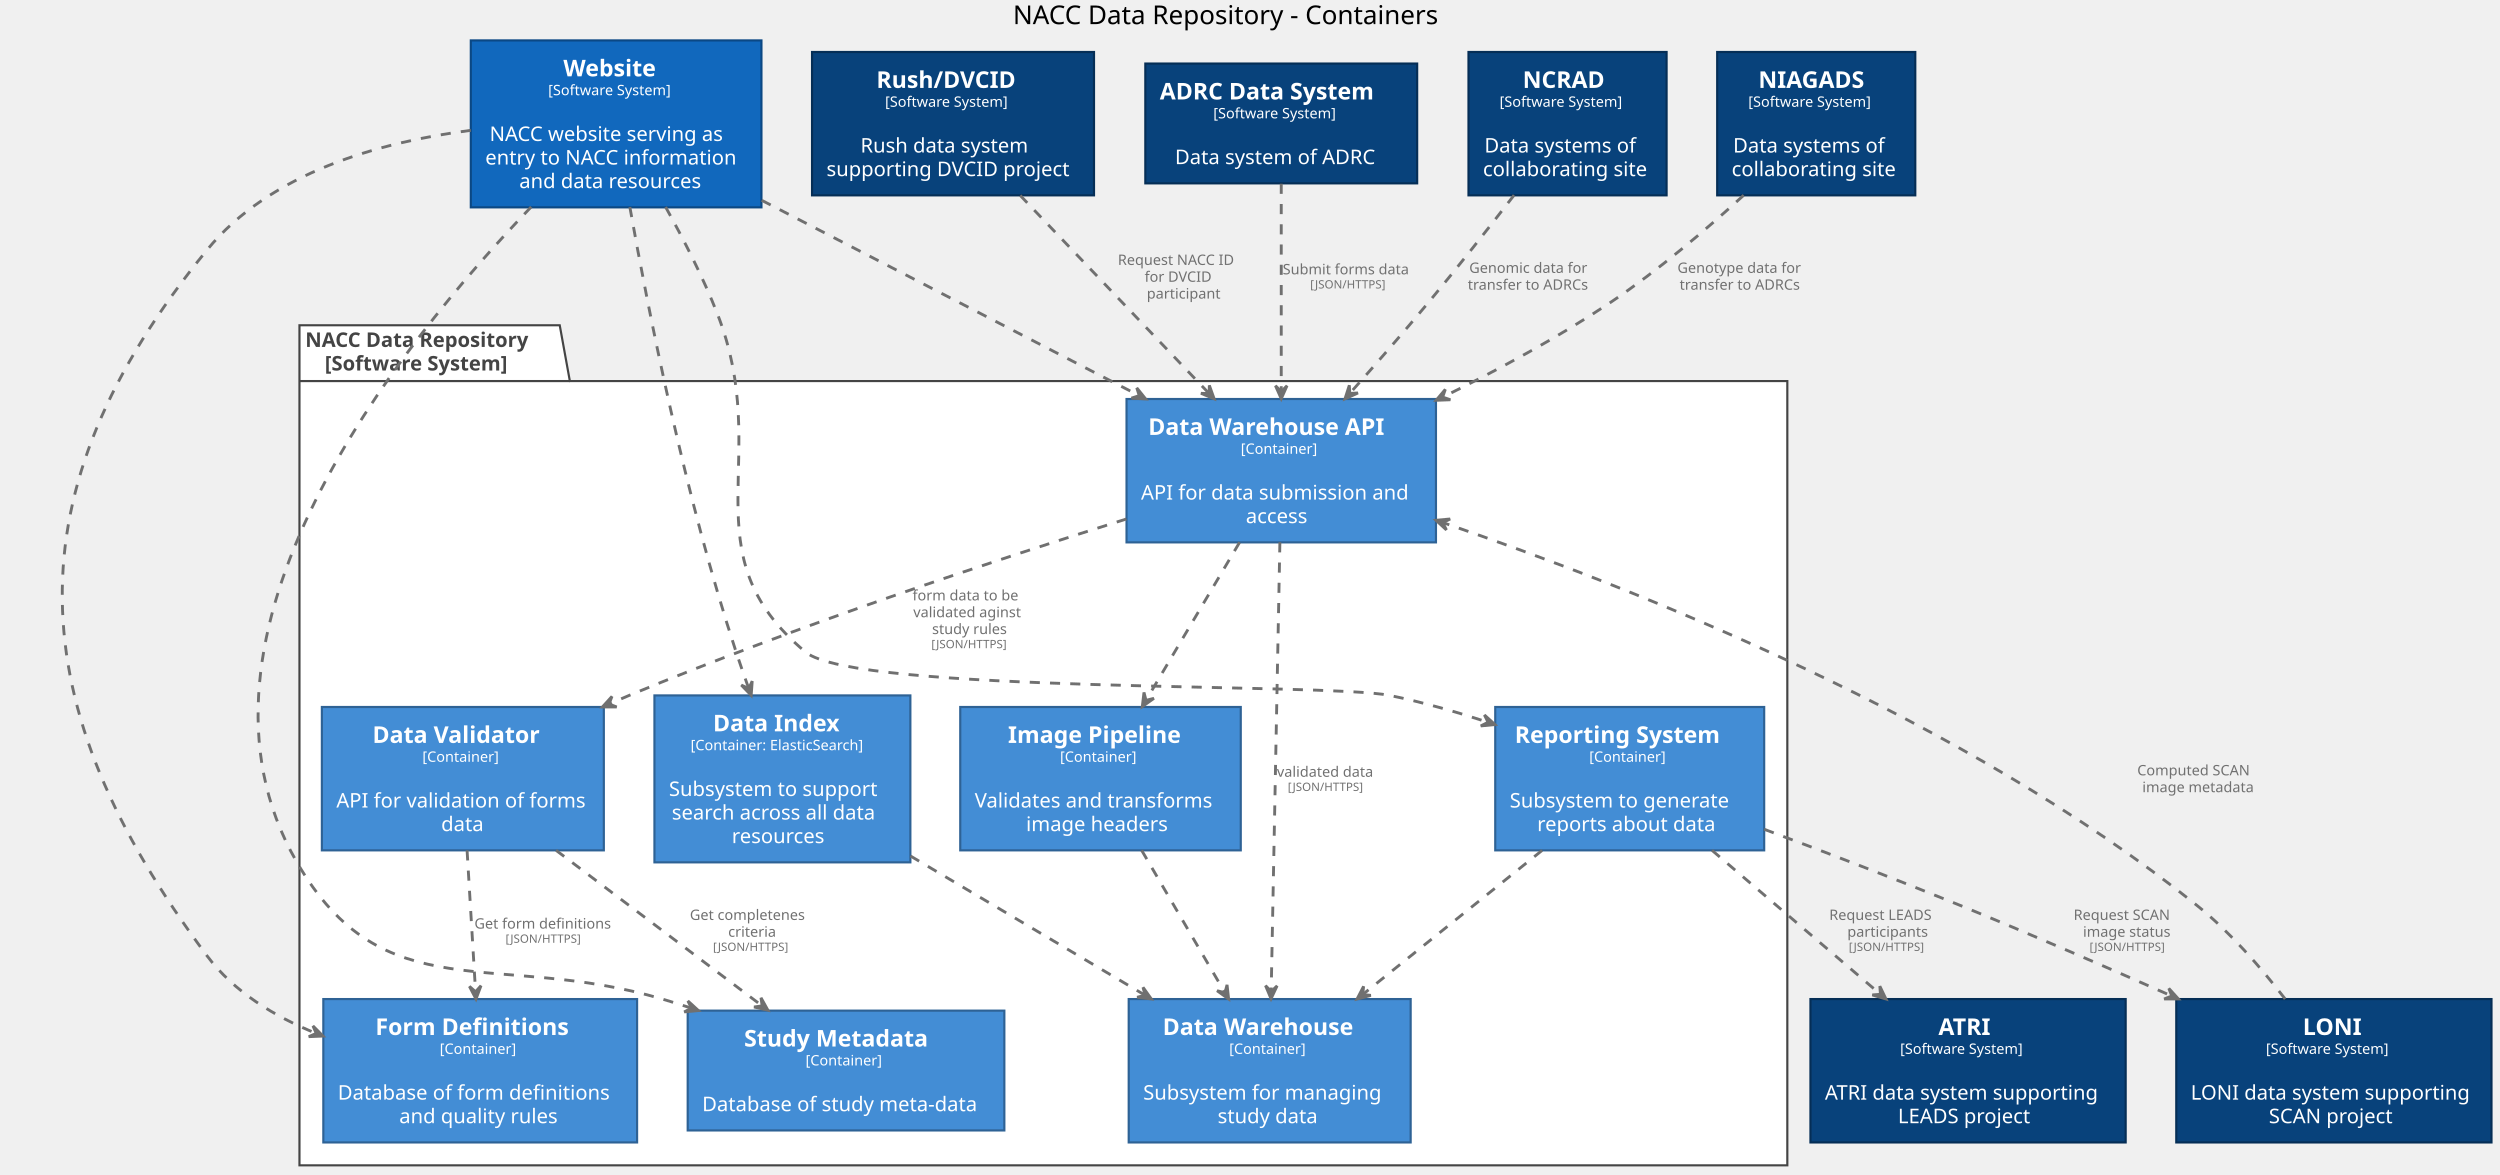
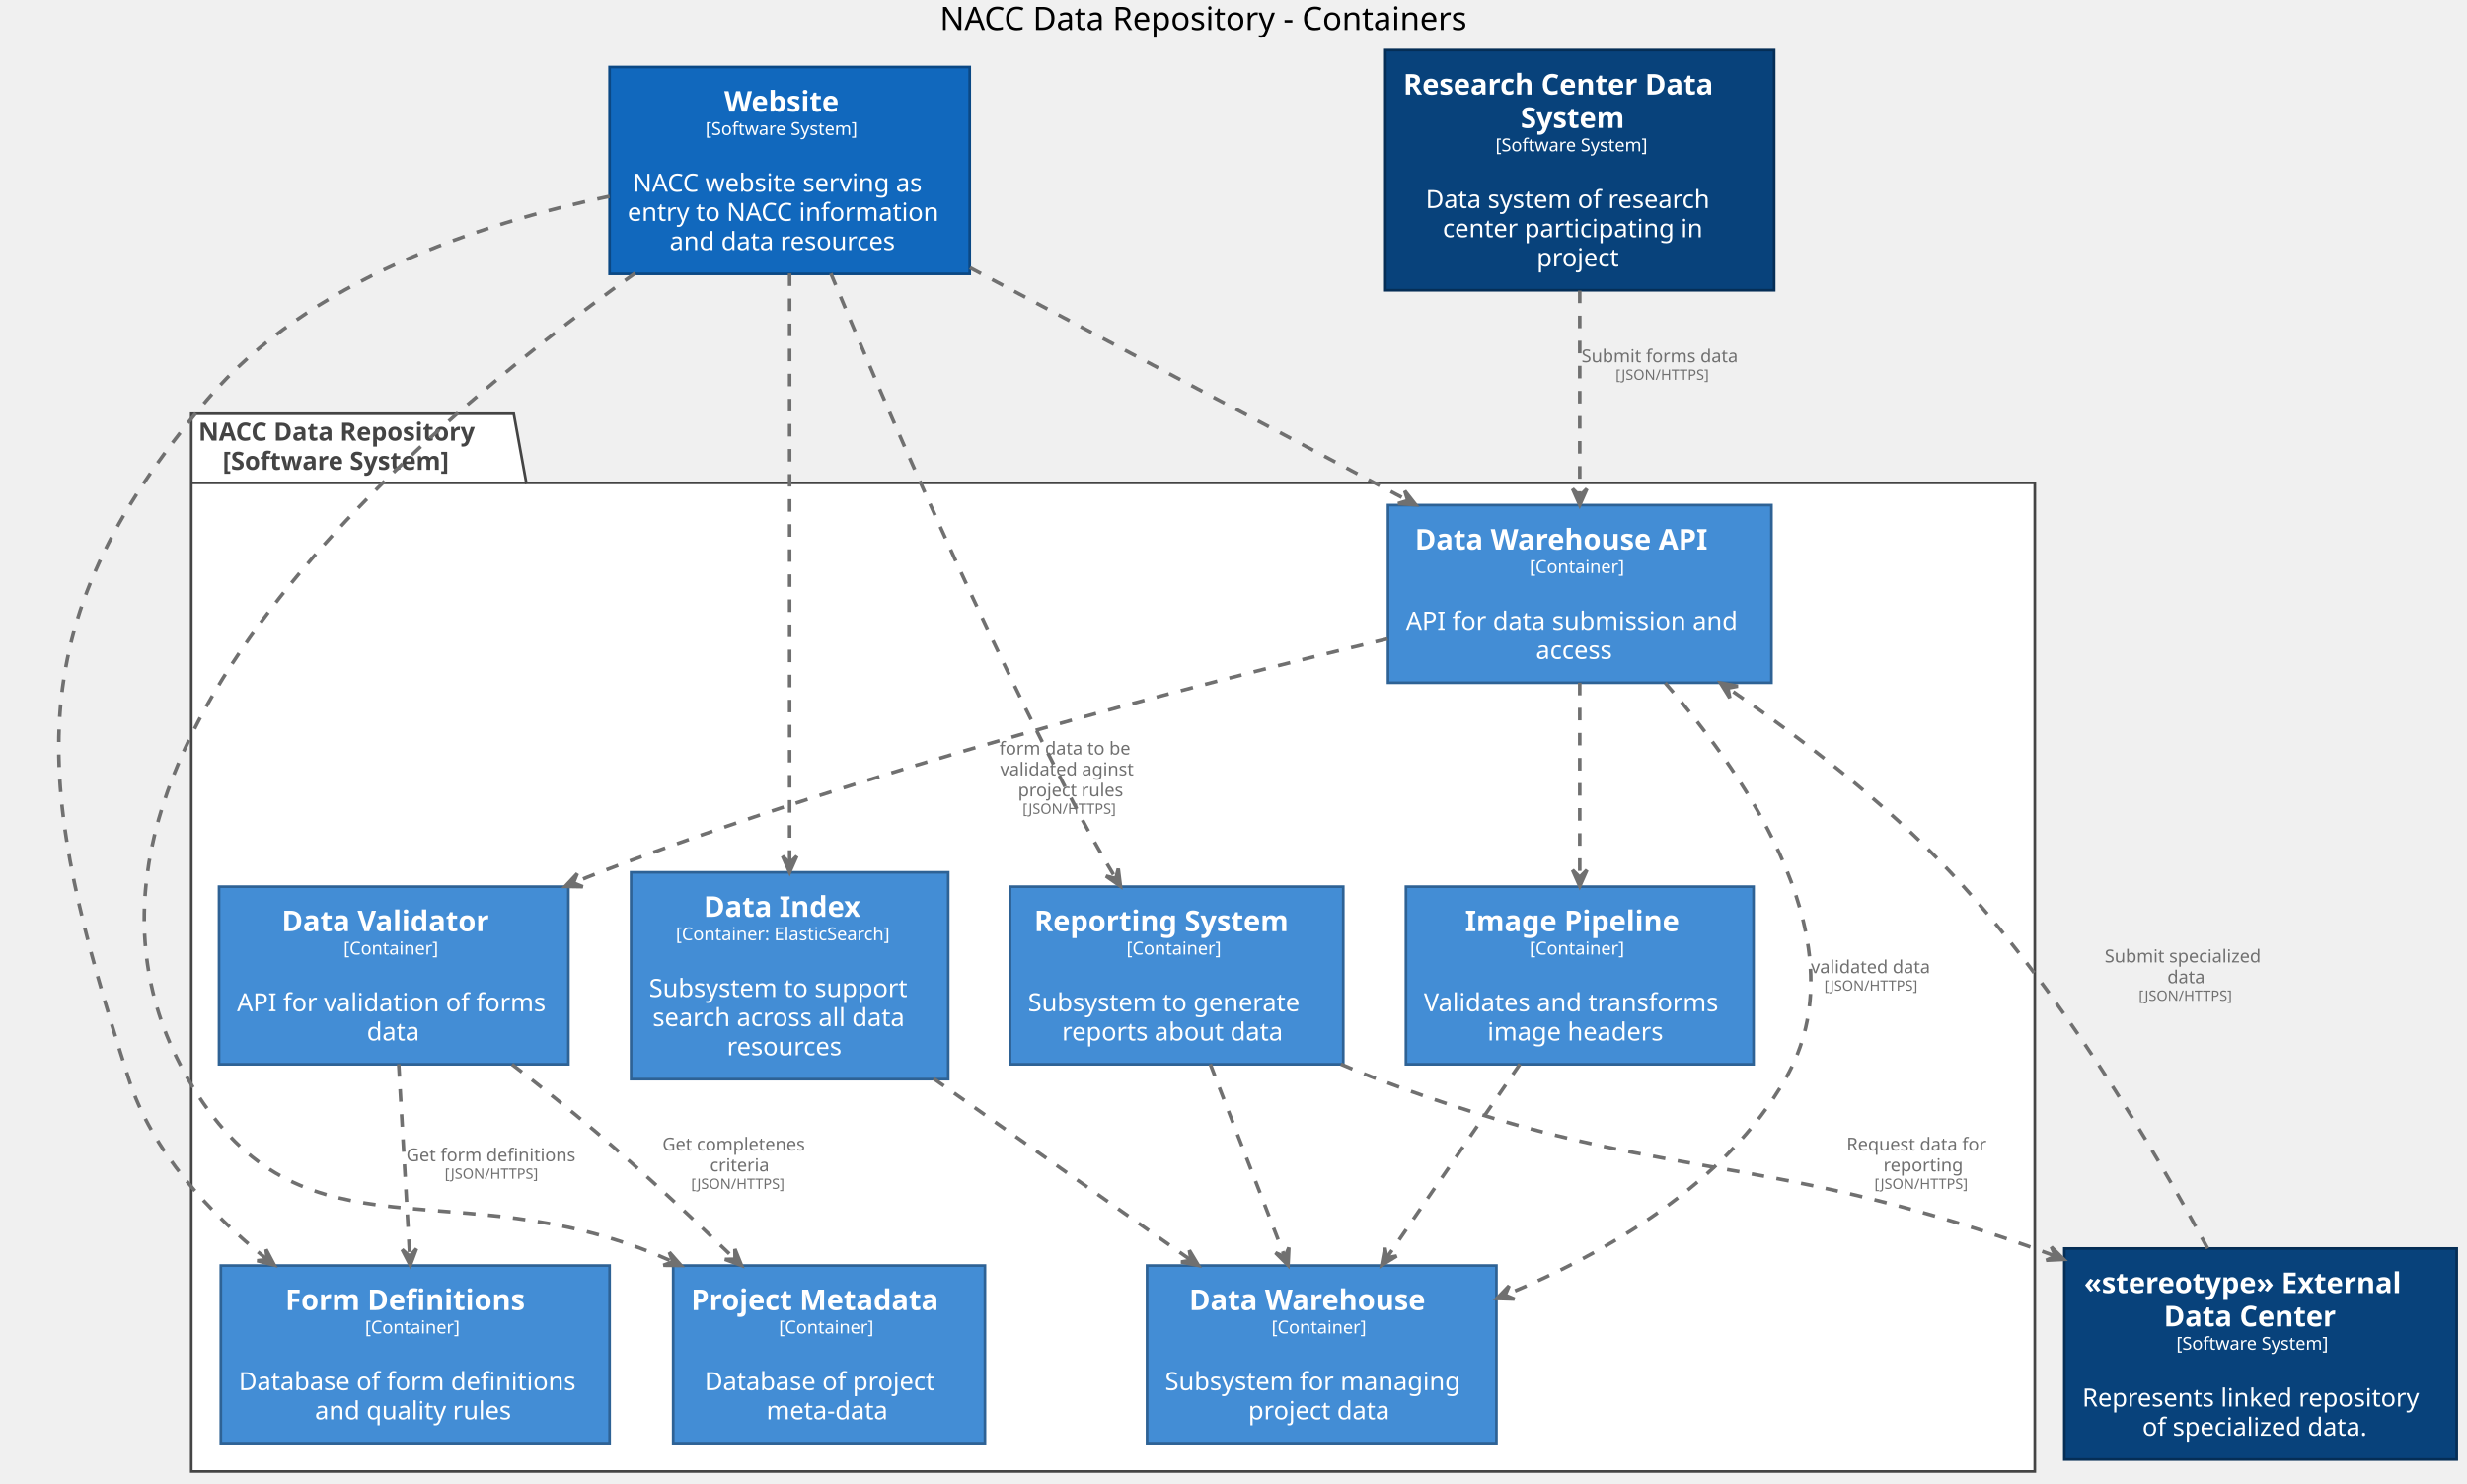
- <svg xmlns="http://www.w3.org/2000/svg" contentScriptType="application/ecmascript" contentStyleType="text/css" height="812px" preserveAspectRatio="none" style="width:1729px;height:812px;background:#FFFFFF;" version="1.1" viewBox="0 0 1729 812" width="1729px" zoomAndPan="magnify">
+ <svg xmlns="http://www.w3.org/2000/svg" contentScriptType="application/ecmascript" contentStyleType="text/css" height="828px" preserveAspectRatio="none" style="width:1377px;height:828px;background:#FFFFFF;" version="1.1" viewBox="0 0 1377 828" width="1377px" zoomAndPan="magnify">
  <defs />
  <g>
-     <text fill="#000000" font-family="sans-serif" font-size="18" lengthAdjust="spacing" textLength="315" x="700.555" y="16.708">NACC Data Repository - Containers</text>
-     <polygon fill="#FFFFFF" points="207.11,224.953,387.11,224.953,394.11,263.547,1236.11,263.547,1236.11,805.953,207.11,805.953,207.11,224.953" style="stroke:#444444;stroke-width:1.5;" />
-     <line style="stroke:#444444;stroke-width:1.5;" x1="207.11" x2="394.11" y1="263.547" y2="263.547" />
-     <text fill="#444444" font-family="sans-serif" font-size="14" font-weight="bold" lengthAdjust="spacing" textLength="174" x="211.11" y="239.948">NACC Data Repository</text>
-     <text fill="#444444" font-family="sans-serif" font-size="14" font-weight="bold" lengthAdjust="spacing" textLength="147" x="224.61" y="256.245">[Software System]</text>
-     <rect fill="#438DD5" height="99.156" style="stroke:#2E6295;stroke-width:1.5;" width="194" x="664.11" y="488.953" />
-     <text fill="#FFFFFF" font-family="sans-serif" font-size="16" font-weight="bold" lengthAdjust="spacing" textLength="128" x="697.11" y="513.805">Image Pipeline</text>
-     <text fill="#FFFFFF" font-family="sans-serif" font-size="10" lengthAdjust="spacing" textLength="56" x="733.11" y="526.86">[Container]</text>
-     <text fill="#FFFFFF" font-family="sans-serif" font-size="14" lengthAdjust="spacing" textLength="0" x="763.11" y="542.214" />
-     <text fill="#FFFFFF" font-family="sans-serif" font-size="14" lengthAdjust="spacing" textLength="170" x="674.11" y="558.511">Validates and transforms</text>
-     <text fill="#FFFFFF" font-family="sans-serif" font-size="14" lengthAdjust="spacing" textLength="103" x="709.61" y="574.808">image headers</text>
-     <rect fill="#438DD5" height="99.156" style="stroke:#2E6295;stroke-width:1.5;" width="214" x="779.11" y="275.953" />
-     <text fill="#FFFFFF" font-family="sans-serif" font-size="16" font-weight="bold" lengthAdjust="spacing" textLength="184" x="794.11" y="300.805">Data Warehouse API</text>
-     <text fill="#FFFFFF" font-family="sans-serif" font-size="10" lengthAdjust="spacing" textLength="56" x="858.11" y="313.86">[Container]</text>
-     <text fill="#FFFFFF" font-family="sans-serif" font-size="14" lengthAdjust="spacing" textLength="0" x="888.11" y="329.214" />
-     <text fill="#FFFFFF" font-family="sans-serif" font-size="14" lengthAdjust="spacing" textLength="190" x="789.11" y="345.511">API for data submission and</text>
-     <text fill="#FFFFFF" font-family="sans-serif" font-size="14" lengthAdjust="spacing" textLength="49" x="861.61" y="361.808">access</text>
-     <rect fill="#438DD5" height="99.156" style="stroke:#2E6295;stroke-width:1.5;" width="195" x="780.61" y="690.953" />
-     <text fill="#FFFFFF" font-family="sans-serif" font-size="16" font-weight="bold" lengthAdjust="spacing" textLength="148" x="804.11" y="715.805">Data Warehouse</text>
-     <text fill="#FFFFFF" font-family="sans-serif" font-size="10" lengthAdjust="spacing" textLength="56" x="850.11" y="728.86">[Container]</text>
-     <text fill="#FFFFFF" font-family="sans-serif" font-size="14" lengthAdjust="spacing" textLength="0" x="880.11" y="744.214" />
-     <text fill="#FFFFFF" font-family="sans-serif" font-size="14" lengthAdjust="spacing" textLength="171" x="790.61" y="760.511">Subsystem for managing</text>
-     <text fill="#FFFFFF" font-family="sans-serif" font-size="14" lengthAdjust="spacing" textLength="72" x="842.11" y="776.808">study data</text>
-     <rect fill="#438DD5" height="115.453" style="stroke:#2E6295;stroke-width:1.5;" width="177" x="452.61" y="480.953" />
-     <text fill="#FFFFFF" font-family="sans-serif" font-size="16" font-weight="bold" lengthAdjust="spacing" textLength="96" x="493.11" y="505.805">Data Index</text>
-     <text fill="#FFFFFF" font-family="sans-serif" font-size="10" lengthAdjust="spacing" textLength="127" x="477.61" y="518.86">[Container: ElasticSearch]</text>
-     <text fill="#FFFFFF" font-family="sans-serif" font-size="14" lengthAdjust="spacing" textLength="0" x="543.11" y="534.214" />
-     <text fill="#FFFFFF" font-family="sans-serif" font-size="14" lengthAdjust="spacing" textLength="153" x="462.61" y="550.511">Subsystem to support</text>
-     <text fill="#FFFFFF" font-family="sans-serif" font-size="14" lengthAdjust="spacing" textLength="149" x="464.61" y="566.808">search across all data</text>
-     <text fill="#FFFFFF" font-family="sans-serif" font-size="14" lengthAdjust="spacing" textLength="70" x="506.11" y="583.105">resources</text>
-     <rect fill="#438DD5" height="99.156" style="stroke:#2E6295;stroke-width:1.5;" width="186" x="1034.11" y="488.953" />
-     <text fill="#FFFFFF" font-family="sans-serif" font-size="16" font-weight="bold" lengthAdjust="spacing" textLength="159" x="1047.61" y="513.805">Reporting System</text>
-     <text fill="#FFFFFF" font-family="sans-serif" font-size="10" lengthAdjust="spacing" textLength="56" x="1099.11" y="526.86">[Container]</text>
-     <text fill="#FFFFFF" font-family="sans-serif" font-size="14" lengthAdjust="spacing" textLength="0" x="1129.11" y="542.214" />
-     <text fill="#FFFFFF" font-family="sans-serif" font-size="14" lengthAdjust="spacing" textLength="162" x="1044.11" y="558.511">Subsystem to generate</text>
-     <text fill="#FFFFFF" font-family="sans-serif" font-size="14" lengthAdjust="spacing" textLength="128" x="1063.11" y="574.808">reports about data</text>
-     <rect fill="#438DD5" height="99.156" style="stroke:#2E6295;stroke-width:1.5;" width="217" x="223.61" y="690.953" />
-     <text fill="#FFFFFF" font-family="sans-serif" font-size="16" font-weight="bold" lengthAdjust="spacing" textLength="145" x="259.61" y="715.805">Form Definitions</text>
-     <text fill="#FFFFFF" font-family="sans-serif" font-size="10" lengthAdjust="spacing" textLength="56" x="304.11" y="728.86">[Container]</text>
-     <text fill="#FFFFFF" font-family="sans-serif" font-size="14" lengthAdjust="spacing" textLength="0" x="334.11" y="744.214" />
-     <text fill="#FFFFFF" font-family="sans-serif" font-size="14" lengthAdjust="spacing" textLength="193" x="233.61" y="760.511">Database of form definitions</text>
-     <text fill="#FFFFFF" font-family="sans-serif" font-size="14" lengthAdjust="spacing" textLength="112" x="276.11" y="776.808">and quality rules</text>
-     <rect fill="#438DD5" height="82.859" style="stroke:#2E6295;stroke-width:1.5;" width="219" x="475.61" y="698.953" />
-     <text fill="#FFFFFF" font-family="sans-serif" font-size="16" font-weight="bold" lengthAdjust="spacing" textLength="141" x="514.61" y="723.805">Study Metadata</text>
-     <text fill="#FFFFFF" font-family="sans-serif" font-size="10" lengthAdjust="spacing" textLength="56" x="557.11" y="736.86">[Container]</text>
-     <text fill="#FFFFFF" font-family="sans-serif" font-size="14" lengthAdjust="spacing" textLength="0" x="587.11" y="752.214" />
-     <text fill="#FFFFFF" font-family="sans-serif" font-size="14" lengthAdjust="spacing" textLength="199" x="485.61" y="768.511">Database of study meta-data</text>
-     <rect fill="#438DD5" height="99.156" style="stroke:#2E6295;stroke-width:1.5;" width="195" x="222.61" y="488.953" />
-     <text fill="#FFFFFF" font-family="sans-serif" font-size="16" font-weight="bold" lengthAdjust="spacing" textLength="125" x="257.61" y="513.805">Data Validator</text>
-     <text fill="#FFFFFF" font-family="sans-serif" font-size="10" lengthAdjust="spacing" textLength="56" x="292.11" y="526.86">[Container]</text>
-     <text fill="#FFFFFF" font-family="sans-serif" font-size="14" lengthAdjust="spacing" textLength="0" x="322.11" y="542.214" />
-     <text fill="#FFFFFF" font-family="sans-serif" font-size="14" lengthAdjust="spacing" textLength="171" x="232.61" y="558.511">API for validation of forms</text>
-     <text fill="#FFFFFF" font-family="sans-serif" font-size="14" lengthAdjust="spacing" textLength="30" x="305.11" y="574.808">data</text>
-     <rect fill="#08427B" height="99.156" style="stroke:#052E56;stroke-width:1.5;" width="218" x="1252.11" y="690.953" />
-     <text fill="#FFFFFF" font-family="sans-serif" font-size="16" font-weight="bold" lengthAdjust="spacing" textLength="41" x="1340.61" y="715.805">ATRI</text>
-     <text fill="#FFFFFF" font-family="sans-serif" font-size="10" lengthAdjust="spacing" textLength="94" x="1314.11" y="728.86">[Software System]</text>
-     <text fill="#FFFFFF" font-family="sans-serif" font-size="14" lengthAdjust="spacing" textLength="0" x="1363.11" y="744.214" />
-     <text fill="#FFFFFF" font-family="sans-serif" font-size="14" lengthAdjust="spacing" textLength="198" x="1262.11" y="760.511">ATRI data system supporting</text>
-     <text fill="#FFFFFF" font-family="sans-serif" font-size="14" lengthAdjust="spacing" textLength="97" x="1312.61" y="776.808">LEADS project</text>
-     <rect fill="#08427B" height="99.156" style="stroke:#052E56;stroke-width:1.5;" width="137" x="1187.61" y="35.953" />
-     <text fill="#FFFFFF" font-family="sans-serif" font-size="16" font-weight="bold" lengthAdjust="spacing" textLength="80" x="1216.11" y="60.805">NIAGADS</text>
-     <text fill="#FFFFFF" font-family="sans-serif" font-size="10" lengthAdjust="spacing" textLength="94" x="1209.11" y="73.86">[Software System]</text>
-     <text fill="#FFFFFF" font-family="sans-serif" font-size="14" lengthAdjust="spacing" textLength="0" x="1258.11" y="89.214" />
-     <text fill="#FFFFFF" font-family="sans-serif" font-size="14" lengthAdjust="spacing" textLength="111" x="1198.61" y="105.511">Data systems of</text>
-     <text fill="#FFFFFF" font-family="sans-serif" font-size="14" lengthAdjust="spacing" textLength="117" x="1197.61" y="121.808">collaborating site</text>
-     <rect fill="#08427B" height="99.156" style="stroke:#052E56;stroke-width:1.5;" width="195" x="561.61" y="35.953" />
-     <text fill="#FFFFFF" font-family="sans-serif" font-size="16" font-weight="bold" lengthAdjust="spacing" textLength="106" x="606.11" y="60.805">Rush/DVCID</text>
-     <text fill="#FFFFFF" font-family="sans-serif" font-size="10" lengthAdjust="spacing" textLength="94" x="612.11" y="73.86">[Software System]</text>
-     <text fill="#FFFFFF" font-family="sans-serif" font-size="14" lengthAdjust="spacing" textLength="0" x="661.11" y="89.214" />
-     <text fill="#FFFFFF" font-family="sans-serif" font-size="14" lengthAdjust="spacing" textLength="124" x="595.11" y="105.511">Rush data system</text>
-     <text fill="#FFFFFF" font-family="sans-serif" font-size="14" lengthAdjust="spacing" textLength="175" x="571.61" y="121.808">supporting DVCID project</text>
-     <rect fill="#08427B" height="82.859" style="stroke:#052E56;stroke-width:1.5;" width="188" x="792.11" y="43.953" />
-     <text fill="#FFFFFF" font-family="sans-serif" font-size="16" font-weight="bold" lengthAdjust="spacing" textLength="168" x="802.11" y="68.805">ADRC Data System</text>
-     <text fill="#FFFFFF" font-family="sans-serif" font-size="10" lengthAdjust="spacing" textLength="94" x="839.11" y="81.86">[Software System]</text>
-     <text fill="#FFFFFF" font-family="sans-serif" font-size="14" lengthAdjust="spacing" textLength="0" x="888.11" y="97.214" />
-     <text fill="#FFFFFF" font-family="sans-serif" font-size="14" lengthAdjust="spacing" textLength="147" x="812.61" y="113.511">Data system of ADRC</text>
-     <rect fill="#08427B" height="99.156" style="stroke:#052E56;stroke-width:1.5;" width="218" x="1505.11" y="690.953" />
-     <text fill="#FFFFFF" font-family="sans-serif" font-size="16" font-weight="bold" lengthAdjust="spacing" textLength="43" x="1592.61" y="715.805">LONI</text>
-     <text fill="#FFFFFF" font-family="sans-serif" font-size="10" lengthAdjust="spacing" textLength="94" x="1567.11" y="728.86">[Software System]</text>
-     <text fill="#FFFFFF" font-family="sans-serif" font-size="14" lengthAdjust="spacing" textLength="0" x="1616.11" y="744.214" />
-     <text fill="#FFFFFF" font-family="sans-serif" font-size="14" lengthAdjust="spacing" textLength="198" x="1515.11" y="760.511">LONI data system supporting</text>
-     <text fill="#FFFFFF" font-family="sans-serif" font-size="14" lengthAdjust="spacing" textLength="90" x="1569.11" y="776.808">SCAN project</text>
-     <rect fill="#08427B" height="99.156" style="stroke:#052E56;stroke-width:1.5;" width="137" x="1015.61" y="35.953" />
-     <text fill="#FFFFFF" font-family="sans-serif" font-size="16" font-weight="bold" lengthAdjust="spacing" textLength="62" x="1053.11" y="60.805">NCRAD</text>
-     <text fill="#FFFFFF" font-family="sans-serif" font-size="10" lengthAdjust="spacing" textLength="94" x="1037.11" y="73.86">[Software System]</text>
-     <text fill="#FFFFFF" font-family="sans-serif" font-size="14" lengthAdjust="spacing" textLength="0" x="1086.11" y="89.214" />
-     <text fill="#FFFFFF" font-family="sans-serif" font-size="14" lengthAdjust="spacing" textLength="111" x="1026.61" y="105.511">Data systems of</text>
-     <text fill="#FFFFFF" font-family="sans-serif" font-size="14" lengthAdjust="spacing" textLength="117" x="1025.61" y="121.808">collaborating site</text>
-     <rect fill="#1168BD" height="115.453" style="stroke:#0B4884;stroke-width:1.5;" width="201" x="325.61" y="27.953" />
-     <text fill="#FFFFFF" font-family="sans-serif" font-size="16" font-weight="bold" lengthAdjust="spacing" textLength="73" x="389.61" y="52.805">Website</text>
-     <text fill="#FFFFFF" font-family="sans-serif" font-size="10" lengthAdjust="spacing" textLength="94" x="379.11" y="65.86">[Software System]</text>
-     <text fill="#FFFFFF" font-family="sans-serif" font-size="14" lengthAdjust="spacing" textLength="0" x="428.11" y="81.214" />
-     <text fill="#FFFFFF" font-family="sans-serif" font-size="14" lengthAdjust="spacing" textLength="171" x="338.61" y="97.511">NACC website serving as</text>
-     <text fill="#FFFFFF" font-family="sans-serif" font-size="14" lengthAdjust="spacing" textLength="177" x="335.61" y="113.808">entry to NACC information</text>
-     <text fill="#FFFFFF" font-family="sans-serif" font-size="14" lengthAdjust="spacing" textLength="134" x="359.11" y="130.105">and data resources</text>
-     <path d="M384.6,588.123 C428.09,620.943 484.98,663.883 527.06,695.633 " fill="none" id="NACCDataRepository.DataValidator-to-NACCDataRepository.StudyMetadata" style="stroke:#707070;stroke-width:2.0;stroke-dasharray:7.0,7.0;" />
-     <polygon fill="#707070" points="531.08,698.673,526.314,690.054,527.092,695.657,521.489,696.435,531.08,698.673" style="stroke:#707070;stroke-width:2.0;" />
-     <text fill="#707070" font-family="sans-serif" font-size="10" lengthAdjust="spacing" textLength="83" x="477.11" y="636.235">Get completenes</text>
-     <text fill="#707070" font-family="sans-serif" font-size="10" lengthAdjust="spacing" textLength="33" x="503.61" y="647.876">criteria</text>
-     <text fill="#707070" font-family="sans-serif" font-size="8" lengthAdjust="spacing" textLength="54" x="493.11" y="657.66">[JSON/HTTPS]</text>
-     <path d="M886.11,127.093 C886.11,166.643 886.11,226.983 886.11,270.533 " fill="none" id="ADRCDataSystem-to-NACCDataRepository.DataWarehouseAPI" style="stroke:#707070;stroke-width:2.0;stroke-dasharray:7.0,7.0;" />
-     <polygon fill="#707070" points="886.11,275.753,890.11,266.753,886.11,270.753,882.11,266.753,886.11,275.753" style="stroke:#707070;stroke-width:2.0;" />
-     <text fill="#707070" font-family="sans-serif" font-size="10" lengthAdjust="spacing" textLength="92" x="887.11" y="189.735">Submit forms data</text>
-     <text fill="#707070" font-family="sans-serif" font-size="8" lengthAdjust="spacing" textLength="54" x="906.11" y="199.519">[JSON/HTTPS]</text>
-     <path d="M1047.14,134.973 C1029.57,157.683 1008.08,184.963 988.11,208.953 C970.71,229.873 951.03,252.403 933.63,271.953 " fill="none" id="NCRAD-to-NACCDataRepository.DataWarehouseAPI" style="stroke:#707070;stroke-width:2.0;stroke-dasharray:7.0,7.0;" />
-     <polygon fill="#707070" points="930.19,275.833,939.168,271.783,933.52,272.103,933.2,266.455,930.19,275.833" style="stroke:#707070;stroke-width:2.0;" />
-     <text fill="#707070" font-family="sans-serif" font-size="10" lengthAdjust="spacing" textLength="85" x="1016.11" y="188.735">Genomic data for</text>
-     <text fill="#707070" font-family="sans-serif" font-size="10" lengthAdjust="spacing" textLength="90" x="1015.11" y="200.376">transfer to ADRCs</text>
-     <path d="M1205.95,135.023 C1179.8,158.933 1146.57,187.203 1114.11,208.953 C1077.9,233.223 1035.89,255.873 997.88,274.583 " fill="none" id="NIAGADS-to-NACCDataRepository.DataWarehouseAPI" style="stroke:#707070;stroke-width:2.0;stroke-dasharray:7.0,7.0;" />
-     <polygon fill="#707070" points="993.26,276.843,1003.102,276.471,997.749,274.641,999.579,269.289,993.26,276.843" style="stroke:#707070;stroke-width:2.0;" />
-     <text fill="#707070" font-family="sans-serif" font-size="10" lengthAdjust="spacing" textLength="90" x="1160.11" y="188.735">Genotype data for</text>
-     <text fill="#707070" font-family="sans-serif" font-size="10" lengthAdjust="spacing" textLength="90" x="1161.61" y="200.376">transfer to ADRCs</text>
-     <path d="M1580.4,690.893 C1563.7,669.203 1542.18,644.423 1519.11,625.953 C1357.95,496.913 1132.06,407.283 998.24,361.553 " fill="none" id="LONI-to-NACCDataRepository.DataWarehouseAPI" style="stroke:#707070;stroke-width:2.0;stroke-dasharray:7.0,7.0;" />
-     <polygon fill="#707070" points="993.12,359.813,1000.345,366.506,997.852,361.428,1002.93,358.935,993.12,359.813" style="stroke:#707070;stroke-width:2.0;" />
-     <text fill="#707070" font-family="sans-serif" font-size="10" lengthAdjust="spacing" textLength="85" x="1478.11" y="536.235">Computed SCAN</text>
-     <text fill="#707070" font-family="sans-serif" font-size="10" lengthAdjust="spacing" textLength="81" x="1481.61" y="547.876">image metadata</text>
-     <path d="M1220.16,573.543 C1261.65,589.053 1311.02,607.943 1355.11,625.953 C1403.56,645.743 1456.56,668.733 1501.93,688.823 " fill="none" id="NACCDataRepository.ReportingSystem-to-LONI" style="stroke:#707070;stroke-width:2.0;stroke-dasharray:7.0,7.0;" />
-     <polygon fill="#707070" points="1506.57,690.883,1499.966,683.577,1502,688.855,1496.721,690.889,1506.57,690.883" style="stroke:#707070;stroke-width:2.0;" />
-     <text fill="#707070" font-family="sans-serif" font-size="10" lengthAdjust="spacing" textLength="73" x="1434.11" y="636.235">Request SCAN</text>
-     <text fill="#707070" font-family="sans-serif" font-size="10" lengthAdjust="spacing" textLength="63" x="1440.61" y="647.876">image status</text>
-     <text fill="#707070" font-family="sans-serif" font-size="8" lengthAdjust="spacing" textLength="54" x="1445.11" y="657.66">[JSON/HTTPS]</text>
-     <path d="M1184.06,588.123 C1219.3,618.243 1264.52,656.893 1300.43,687.593 " fill="none" id="NACCDataRepository.ReportingSystem-to-ATRI" style="stroke:#707070;stroke-width:2.0;stroke-dasharray:7.0,7.0;" />
-     <polygon fill="#707070" points="1304.32,690.913,1300.09,682.019,1300.524,687.659,1294.883,688.093,1304.32,690.913" style="stroke:#707070;stroke-width:2.0;" />
-     <text fill="#707070" font-family="sans-serif" font-size="10" lengthAdjust="spacing" textLength="78" x="1265.11" y="636.235">Request LEADS</text>
-     <text fill="#707070" font-family="sans-serif" font-size="10" lengthAdjust="spacing" textLength="56" x="1277.61" y="647.876">participants</text>
-     <text fill="#707070" font-family="sans-serif" font-size="8" lengthAdjust="spacing" textLength="54" x="1278.61" y="657.66">[JSON/HTTPS]</text>
-     <path d="M705.6,135.193 C743.55,174.973 797.07,231.093 835.97,271.883 " fill="none" id="RushDVCID-to-NACCDataRepository.DataWarehouseAPI" style="stroke:#707070;stroke-width:2.0;stroke-dasharray:7.0,7.0;" />
-     <polygon fill="#707070" points="839.69,275.783,836.378,266.508,836.241,272.163,830.586,272.026,839.69,275.783" style="stroke:#707070;stroke-width:2.0;" />
-     <text fill="#707070" font-family="sans-serif" font-size="10" lengthAdjust="spacing" textLength="88" x="773.11" y="183.235">Request NACC ID</text>
-     <text fill="#707070" font-family="sans-serif" font-size="10" lengthAdjust="spacing" textLength="51" x="791.61" y="194.876">for DVCID</text>
-     <text fill="#707070" font-family="sans-serif" font-size="10" lengthAdjust="spacing" textLength="51" x="793.11" y="206.517">participant</text>
-     <path d="M789.59,588.123 C806.99,617.883 829.27,655.953 847.12,686.463 " fill="none" id="NACCDataRepository.ImagePipeline-to-NACCDataRepository.DataWarehouse" style="stroke:#707070;stroke-width:2.0;stroke-dasharray:7.0,7.0;" />
-     <polygon fill="#707070" points="849.72,690.913,848.62,681.126,847.192,686.599,841.718,685.171,849.72,690.913" style="stroke:#707070;stroke-width:2.0;" />
-     <text fill="#000000" font-family="sans-serif" font-size="10" lengthAdjust="spacing" textLength="0" x="833.11" y="647.235" />
-     <path d="M779,358.933 C686.71,387.903 550.55,433.053 435.11,480.953 C430.57,482.843 425.95,484.823 421.3,486.873 " fill="none" id="NACCDataRepository.DataWarehouseAPI-to-NACCDataRepository.DataValidator" style="stroke:#707070;stroke-width:2.0;stroke-dasharray:7.0,7.0;" />
-     <polygon fill="#707070" points="416.65,488.933,426.499,488.939,421.22,486.905,423.254,481.627,416.65,488.933" style="stroke:#707070;stroke-width:2.0;" />
-     <text fill="#707070" font-family="sans-serif" font-size="10" lengthAdjust="spacing" textLength="77" x="631.11" y="415.235">form data to be</text>
-     <text fill="#707070" font-family="sans-serif" font-size="10" lengthAdjust="spacing" textLength="76" x="631.61" y="426.876">validated aginst</text>
-     <text fill="#707070" font-family="sans-serif" font-size="10" lengthAdjust="spacing" textLength="53" x="644.61" y="438.517">study rules</text>
-     <text fill="#707070" font-family="sans-serif" font-size="8" lengthAdjust="spacing" textLength="54" x="644.11" y="448.301">[JSON/HTTPS]</text>
-     <path d="M885.17,375.043 C883.67,452.763 880.73,604.513 879.16,685.493 " fill="none" id="NACCDataRepository.DataWarehouseAPI-to-NACCDataRepository.DataWarehouse" style="stroke:#707070;stroke-width:2.0;stroke-dasharray:7.0,7.0;" />
-     <polygon fill="#707070" points="879.06,690.723,883.24,681.805,879.16,685.724,875.241,681.645,879.06,690.723" style="stroke:#707070;stroke-width:2.0;" />
-     <text fill="#707070" font-family="sans-serif" font-size="10" lengthAdjust="spacing" textLength="69" x="883.11" y="537.235">validated data</text>
-     <text fill="#707070" font-family="sans-serif" font-size="8" lengthAdjust="spacing" textLength="54" x="890.61" y="547.019">[JSON/HTTPS]</text>
-     <path d="M857.28,375.123 C837.96,407.743 812.52,450.683 792.66,484.203 " fill="none" id="NACCDataRepository.DataWarehouseAPI-to-NACCDataRepository.ImagePipeline" style="stroke:#707070;stroke-width:2.0;stroke-dasharray:7.0,7.0;" />
-     <polygon fill="#707070" points="790.02,488.663,798.058,482.972,792.576,484.366,791.182,478.883,790.02,488.663" style="stroke:#707070;stroke-width:2.0;" />
-     <text fill="#000000" font-family="sans-serif" font-size="10" lengthAdjust="spacing" textLength="0" x="842.11" y="431.735" />
-     <path d="M629.66,592.003 C679.73,621.713 742.06,658.713 791.76,688.203 " fill="none" id="NACCDataRepository.DataIndex-to-NACCDataRepository.DataWarehouse" style="stroke:#707070;stroke-width:2.0;stroke-dasharray:7.0,7.0;" />
-     <polygon fill="#707070" points="796.23,690.853,790.519,682.829,791.926,688.308,786.447,689.715,796.23,690.853" style="stroke:#707070;stroke-width:2.0;" />
-     <text fill="#000000" font-family="sans-serif" font-size="10" lengthAdjust="spacing" textLength="0" x="743.11" y="647.235" />
-     <path d="M1066.52,588.123 C1029.02,618.243 980.9,656.893 942.69,687.593 " fill="none" id="NACCDataRepository.ReportingSystem-to-NACCDataRepository.DataWarehouse" style="stroke:#707070;stroke-width:2.0;stroke-dasharray:7.0,7.0;" />
-     <polygon fill="#707070" points="938.55,690.913,948.073,688.402,942.45,687.784,943.067,682.161,938.55,690.913" style="stroke:#707070;stroke-width:2.0;" />
-     <text fill="#000000" font-family="sans-serif" font-size="10" lengthAdjust="spacing" textLength="0" x="1021.11" y="647.235" />
-     <path d="M526.78,138.533 C604.29,178.643 710.85,233.773 787.78,273.573 " fill="none" id="Website-to-NACCDataRepository.DataWarehouseAPI" style="stroke:#707070;stroke-width:2.0;stroke-dasharray:7.0,7.0;" />
-     <polygon fill="#707070" points="792.34,275.933,786.186,268.243,787.9,273.635,782.509,275.348,792.34,275.933" style="stroke:#707070;stroke-width:2.0;" />
-     <text fill="#000000" font-family="sans-serif" font-size="10" lengthAdjust="spacing" textLength="0" x="660.11" y="194.735" />
-     <path d="M435.61,143.233 C448.52,215.713 474.05,344.463 509.11,450.953 C511.77,459.013 514.69,467.443 517.67,475.743 " fill="none" id="Website-to-NACCDataRepository.DataIndex" style="stroke:#707070;stroke-width:2.0;stroke-dasharray:7.0,7.0;" />
-     <polygon fill="#707070" points="519.52,480.893,520.22,471.069,517.819,476.191,512.697,473.79,519.52,480.893" style="stroke:#707070;stroke-width:2.0;" />
-     <text fill="#000000" font-family="sans-serif" font-size="10" lengthAdjust="spacing" textLength="0" x="490.11" y="329.235" />
-     <path d="M460.34,143.193 C472.84,165.603 486.31,191.943 496.11,216.953 C535.35,317.013 474.56,382.133 557.11,450.953 C591.69,479.773 917.01,471.963 961.11,480.953 C983.44,485.503 1006.9,492.223 1028.92,499.453 " fill="none" id="Website-to-NACCDataRepository.ReportingSystem" style="stroke:#707070;stroke-width:2.0;stroke-dasharray:7.0,7.0;" />
-     <polygon fill="#707070" points="1033.89,501.103,1026.617,494.462,1029.147,499.522,1024.087,502.052,1033.89,501.103" style="stroke:#707070;stroke-width:2.0;" />
-     <text fill="#000000" font-family="sans-serif" font-size="10" lengthAdjust="spacing" textLength="0" x="516.11" y="329.235" />
-     <path d="M367.37,143.103 C274.96,239.333 115.02,439.493 205.11,595.953 C265.05,700.043 342.92,656.923 458.11,690.953 C464.61,692.873 471.24,694.973 477.9,697.183 " fill="none" id="Website-to-NACCDataRepository.StudyMetadata" style="stroke:#707070;stroke-width:2.0;stroke-dasharray:7.0,7.0;" />
-     <polygon fill="#707070" points="483,698.893,475.733,692.246,478.258,697.308,473.196,699.833,483,698.893" style="stroke:#707070;stroke-width:2.0;" />
-     <text fill="#000000" font-family="sans-serif" font-size="10" lengthAdjust="spacing" textLength="0" x="196.11" y="431.735" />
-     <path d="M325.6,90.143 C263.26,98.093 186.96,119.213 143.11,172.953 C6,341.003 13.46,487.083 143.11,660.953 C161.69,685.863 189.62,702.913 218.36,714.563 " fill="none" id="Website-to-NACCDataRepository.FormDefinitions" style="stroke:#707070;stroke-width:2.0;stroke-dasharray:7.0,7.0;" />
-     <polygon fill="#707070" points="223.35,716.533,216.442,709.513,218.698,714.701,213.51,716.957,223.35,716.533" style="stroke:#707070;stroke-width:2.0;" />
-     <text fill="#000000" font-family="sans-serif" font-size="10" lengthAdjust="spacing" textLength="0" x="50.11" y="431.735" />
-     <path d="M323.03,588.123 C324.81,617.633 327.07,655.333 328.89,685.713 " fill="none" id="NACCDataRepository.DataValidator-to-NACCDataRepository.FormDefinitions" style="stroke:#707070;stroke-width:2.0;stroke-dasharray:7.0,7.0;" />
-     <polygon fill="#707070" points="329.2,690.913,332.652,681.689,328.9,685.922,324.667,682.17,329.2,690.913" style="stroke:#707070;stroke-width:2.0;" />
-     <text fill="#707070" font-family="sans-serif" font-size="10" lengthAdjust="spacing" textLength="97" x="328.11" y="642.235">Get form definitions</text>
-     <text fill="#707070" font-family="sans-serif" font-size="8" lengthAdjust="spacing" textLength="54" x="349.61" y="652.019">[JSON/HTTPS]</text>
+     <text fill="#000000" font-family="sans-serif" font-size="18" lengthAdjust="spacing" textLength="315" x="524.63" y="16.708">NACC Data Repository - Containers</text>
+     <polygon fill="#FFFFFF" points="106.76,230.953,286.76,230.953,293.76,269.547,1135.76,269.547,1135.76,821.453,106.76,821.453,106.76,230.953" style="stroke:#444444;stroke-width:1.5;" />
+     <line style="stroke:#444444;stroke-width:1.5;" x1="106.76" x2="293.76" y1="269.547" y2="269.547" />
+     <text fill="#444444" font-family="sans-serif" font-size="14" font-weight="bold" lengthAdjust="spacing" textLength="174" x="110.76" y="245.948">NACC Data Repository</text>
+     <text fill="#444444" font-family="sans-serif" font-size="14" font-weight="bold" lengthAdjust="spacing" textLength="147" x="124.26" y="262.245">[Software System]</text>
+     <rect fill="#438DD5" height="99.156" style="stroke:#2E6295;stroke-width:1.5;" width="194" x="784.76" y="494.953" />
+     <text fill="#FFFFFF" font-family="sans-serif" font-size="16" font-weight="bold" lengthAdjust="spacing" textLength="128" x="817.76" y="519.805">Image Pipeline</text>
+     <text fill="#FFFFFF" font-family="sans-serif" font-size="10" lengthAdjust="spacing" textLength="56" x="853.76" y="532.86">[Container]</text>
+     <text fill="#FFFFFF" font-family="sans-serif" font-size="14" lengthAdjust="spacing" textLength="0" x="883.76" y="548.214" />
+     <text fill="#FFFFFF" font-family="sans-serif" font-size="14" lengthAdjust="spacing" textLength="170" x="794.76" y="564.511">Validates and transforms</text>
+     <text fill="#FFFFFF" font-family="sans-serif" font-size="14" lengthAdjust="spacing" textLength="103" x="830.26" y="580.808">image headers</text>
+     <rect fill="#438DD5" height="99.156" style="stroke:#2E6295;stroke-width:1.5;" width="214" x="774.76" y="281.953" />
+     <text fill="#FFFFFF" font-family="sans-serif" font-size="16" font-weight="bold" lengthAdjust="spacing" textLength="184" x="789.76" y="306.805">Data Warehouse API</text>
+     <text fill="#FFFFFF" font-family="sans-serif" font-size="10" lengthAdjust="spacing" textLength="56" x="853.76" y="319.86">[Container]</text>
+     <text fill="#FFFFFF" font-family="sans-serif" font-size="14" lengthAdjust="spacing" textLength="0" x="883.76" y="335.214" />
+     <text fill="#FFFFFF" font-family="sans-serif" font-size="14" lengthAdjust="spacing" textLength="190" x="784.76" y="351.511">API for data submission and</text>
+     <text fill="#FFFFFF" font-family="sans-serif" font-size="14" lengthAdjust="spacing" textLength="49" x="857.26" y="367.808">access</text>
+     <rect fill="#438DD5" height="99.156" style="stroke:#2E6295;stroke-width:1.5;" width="195" x="640.26" y="706.453" />
+     <text fill="#FFFFFF" font-family="sans-serif" font-size="16" font-weight="bold" lengthAdjust="spacing" textLength="148" x="663.76" y="731.305">Data Warehouse</text>
+     <text fill="#FFFFFF" font-family="sans-serif" font-size="10" lengthAdjust="spacing" textLength="56" x="709.76" y="744.36">[Container]</text>
+     <text fill="#FFFFFF" font-family="sans-serif" font-size="14" lengthAdjust="spacing" textLength="0" x="739.76" y="759.714" />
+     <text fill="#FFFFFF" font-family="sans-serif" font-size="14" lengthAdjust="spacing" textLength="171" x="650.26" y="776.011">Subsystem for managing</text>
+     <text fill="#FFFFFF" font-family="sans-serif" font-size="14" lengthAdjust="spacing" textLength="82" x="696.76" y="792.308">project data</text>
+     <rect fill="#438DD5" height="115.453" style="stroke:#2E6295;stroke-width:1.5;" width="177" x="352.26" y="486.953" />
+     <text fill="#FFFFFF" font-family="sans-serif" font-size="16" font-weight="bold" lengthAdjust="spacing" textLength="96" x="392.76" y="511.805">Data Index</text>
+     <text fill="#FFFFFF" font-family="sans-serif" font-size="10" lengthAdjust="spacing" textLength="127" x="377.26" y="524.86">[Container: ElasticSearch]</text>
+     <text fill="#FFFFFF" font-family="sans-serif" font-size="14" lengthAdjust="spacing" textLength="0" x="442.76" y="540.214" />
+     <text fill="#FFFFFF" font-family="sans-serif" font-size="14" lengthAdjust="spacing" textLength="153" x="362.26" y="556.511">Subsystem to support</text>
+     <text fill="#FFFFFF" font-family="sans-serif" font-size="14" lengthAdjust="spacing" textLength="149" x="364.26" y="572.808">search across all data</text>
+     <text fill="#FFFFFF" font-family="sans-serif" font-size="14" lengthAdjust="spacing" textLength="70" x="405.76" y="589.105">resources</text>
+     <rect fill="#438DD5" height="99.156" style="stroke:#2E6295;stroke-width:1.5;" width="186" x="563.76" y="494.953" />
+     <text fill="#FFFFFF" font-family="sans-serif" font-size="16" font-weight="bold" lengthAdjust="spacing" textLength="159" x="577.26" y="519.805">Reporting System</text>
+     <text fill="#FFFFFF" font-family="sans-serif" font-size="10" lengthAdjust="spacing" textLength="56" x="628.76" y="532.86">[Container]</text>
+     <text fill="#FFFFFF" font-family="sans-serif" font-size="14" lengthAdjust="spacing" textLength="0" x="658.76" y="548.214" />
+     <text fill="#FFFFFF" font-family="sans-serif" font-size="14" lengthAdjust="spacing" textLength="162" x="573.76" y="564.511">Subsystem to generate</text>
+     <text fill="#FFFFFF" font-family="sans-serif" font-size="14" lengthAdjust="spacing" textLength="128" x="592.76" y="580.808">reports about data</text>
+     <rect fill="#438DD5" height="99.156" style="stroke:#2E6295;stroke-width:1.5;" width="217" x="123.26" y="706.453" />
+     <text fill="#FFFFFF" font-family="sans-serif" font-size="16" font-weight="bold" lengthAdjust="spacing" textLength="145" x="159.26" y="731.305">Form Definitions</text>
+     <text fill="#FFFFFF" font-family="sans-serif" font-size="10" lengthAdjust="spacing" textLength="56" x="203.76" y="744.36">[Container]</text>
+     <text fill="#FFFFFF" font-family="sans-serif" font-size="14" lengthAdjust="spacing" textLength="0" x="233.76" y="759.714" />
+     <text fill="#FFFFFF" font-family="sans-serif" font-size="14" lengthAdjust="spacing" textLength="193" x="133.26" y="776.011">Database of form definitions</text>
+     <text fill="#FFFFFF" font-family="sans-serif" font-size="14" lengthAdjust="spacing" textLength="112" x="175.76" y="792.308">and quality rules</text>
+     <rect fill="#438DD5" height="99.156" style="stroke:#2E6295;stroke-width:1.5;" width="174" x="375.76" y="706.453" />
+     <text fill="#FFFFFF" font-family="sans-serif" font-size="16" font-weight="bold" lengthAdjust="spacing" textLength="154" x="385.76" y="731.305">Project Metadata</text>
+     <text fill="#FFFFFF" font-family="sans-serif" font-size="10" lengthAdjust="spacing" textLength="56" x="434.76" y="744.36">[Container]</text>
+     <text fill="#FFFFFF" font-family="sans-serif" font-size="14" lengthAdjust="spacing" textLength="0" x="464.76" y="759.714" />
+     <text fill="#FFFFFF" font-family="sans-serif" font-size="14" lengthAdjust="spacing" textLength="135" x="393.26" y="776.011">Database of project</text>
+     <text fill="#FFFFFF" font-family="sans-serif" font-size="14" lengthAdjust="spacing" textLength="70" x="427.76" y="792.308">meta-data</text>
+     <rect fill="#438DD5" height="99.156" style="stroke:#2E6295;stroke-width:1.5;" width="195" x="122.26" y="494.953" />
+     <text fill="#FFFFFF" font-family="sans-serif" font-size="16" font-weight="bold" lengthAdjust="spacing" textLength="125" x="157.26" y="519.805">Data Validator</text>
+     <text fill="#FFFFFF" font-family="sans-serif" font-size="10" lengthAdjust="spacing" textLength="56" x="191.76" y="532.86">[Container]</text>
+     <text fill="#FFFFFF" font-family="sans-serif" font-size="14" lengthAdjust="spacing" textLength="0" x="221.76" y="548.214" />
+     <text fill="#FFFFFF" font-family="sans-serif" font-size="14" lengthAdjust="spacing" textLength="171" x="132.26" y="564.511">API for validation of forms</text>
+     <text fill="#FFFFFF" font-family="sans-serif" font-size="14" lengthAdjust="spacing" textLength="30" x="204.76" y="580.808">data</text>
+     <rect fill="#08427B" height="117.781" style="stroke:#052E56;stroke-width:1.5;" width="219" x="1152.26" y="696.953" />
+     <text fill="#FFFFFF" font-family="sans-serif" font-size="16" font-weight="bold" lengthAdjust="spacing" textLength="197" x="1163.26" y="721.805">«stereotype» External</text>
+     <text fill="#FFFFFF" font-family="sans-serif" font-size="16" font-weight="bold" lengthAdjust="spacing" textLength="108" x="1207.76" y="740.43">Data Center</text>
+     <text fill="#FFFFFF" font-family="sans-serif" font-size="10" lengthAdjust="spacing" textLength="94" x="1214.76" y="753.485">[Software System]</text>
+     <text fill="#FFFFFF" font-family="sans-serif" font-size="14" lengthAdjust="spacing" textLength="0" x="1263.76" y="768.839" />
+     <text fill="#FFFFFF" font-family="sans-serif" font-size="14" lengthAdjust="spacing" textLength="199" x="1162.26" y="785.136">Represents linked repository</text>
+     <text fill="#FFFFFF" font-family="sans-serif" font-size="14" lengthAdjust="spacing" textLength="132" x="1195.76" y="801.433">of specialized data.</text>
+     <rect fill="#08427B" height="134.078" style="stroke:#052E56;stroke-width:1.5;" width="217" x="773.26" y="27.953" />
+     <text fill="#FFFFFF" font-family="sans-serif" font-size="16" font-weight="bold" lengthAdjust="spacing" textLength="197" x="783.26" y="52.805">Research Center Data</text>
+     <text fill="#FFFFFF" font-family="sans-serif" font-size="16" font-weight="bold" lengthAdjust="spacing" textLength="66" x="848.76" y="71.43">System</text>
+     <text fill="#FFFFFF" font-family="sans-serif" font-size="10" lengthAdjust="spacing" textLength="94" x="834.76" y="84.485">[Software System]</text>
+     <text fill="#FFFFFF" font-family="sans-serif" font-size="14" lengthAdjust="spacing" textLength="0" x="883.76" y="99.839" />
+     <text fill="#FFFFFF" font-family="sans-serif" font-size="14" lengthAdjust="spacing" textLength="168" x="795.76" y="116.136">Data system of research</text>
+     <text fill="#FFFFFF" font-family="sans-serif" font-size="14" lengthAdjust="spacing" textLength="149" x="805.26" y="132.433">center participating in</text>
+     <text fill="#FFFFFF" font-family="sans-serif" font-size="14" lengthAdjust="spacing" textLength="48" x="857.76" y="148.73">project</text>
+     <rect fill="#1168BD" height="115.453" style="stroke:#0B4884;stroke-width:1.5;" width="201" x="340.26" y="37.453" />
+     <text fill="#FFFFFF" font-family="sans-serif" font-size="16" font-weight="bold" lengthAdjust="spacing" textLength="73" x="404.26" y="62.305">Website</text>
+     <text fill="#FFFFFF" font-family="sans-serif" font-size="10" lengthAdjust="spacing" textLength="94" x="393.76" y="75.36">[Software System]</text>
+     <text fill="#FFFFFF" font-family="sans-serif" font-size="14" lengthAdjust="spacing" textLength="0" x="442.76" y="90.714" />
+     <text fill="#FFFFFF" font-family="sans-serif" font-size="14" lengthAdjust="spacing" textLength="171" x="353.26" y="107.011">NACC website serving as</text>
+     <text fill="#FFFFFF" font-family="sans-serif" font-size="14" lengthAdjust="spacing" textLength="177" x="350.26" y="123.308">entry to NACC information</text>
+     <text fill="#FFFFFF" font-family="sans-serif" font-size="14" lengthAdjust="spacing" textLength="134" x="373.76" y="139.605">and data resources</text>
+     <path d="M285.81,594.173 C301.45,606.213 317.9,619.293 332.76,631.953 C359.03,654.333 386.97,680.443 410.19,702.833 " fill="none" id="NACCDataRepository.DataValidator-to-NACCDataRepository.ProjectMetadata" style="stroke:#707070;stroke-width:2.0;stroke-dasharray:7.0,7.0;" />
+     <polygon fill="#707070" points="413.88,706.393,410.215,697.252,410.295,702.908,404.639,702.988,413.88,706.393" style="stroke:#707070;stroke-width:2.0;" />
+     <text fill="#707070" font-family="sans-serif" font-size="10" lengthAdjust="spacing" textLength="83" x="369.76" y="642.235">Get completenes</text>
+     <text fill="#707070" font-family="sans-serif" font-size="10" lengthAdjust="spacing" textLength="33" x="396.26" y="653.876">criteria</text>
+     <text fill="#707070" font-family="sans-serif" font-size="8" lengthAdjust="spacing" textLength="54" x="385.76" y="663.66">[JSON/HTTPS]</text>
+     <path d="M1232.25,696.933 C1201.38,639.653 1149.06,551.503 1088.76,486.953 C1052.28,447.903 1004.91,411.733 964.7,384.223 " fill="none" id="stereotypeExternalDataCenter-to-NACCDataRepository.DataWarehouseAPI" style="stroke:#707070;stroke-width:2.0;stroke-dasharray:7.0,7.0;" />
+     <polygon fill="#707070" points="960.33,381.253,965.514,389.627,964.461,384.069,970.02,383.017,960.33,381.253" style="stroke:#707070;stroke-width:2.0;" />
+     <text fill="#707070" font-family="sans-serif" font-size="10" lengthAdjust="spacing" textLength="89" x="1174.76" y="537.235">Submit specialized</text>
+     <text fill="#707070" font-family="sans-serif" font-size="10" lengthAdjust="spacing" textLength="22" x="1209.76" y="548.876">data</text>
+     <text fill="#707070" font-family="sans-serif" font-size="8" lengthAdjust="spacing" textLength="54" x="1193.76" y="558.66">[JSON/HTTPS]</text>
+     <path d="M748.43,594.033 C754.9,596.873 761.39,599.543 767.76,601.953 C925.74,661.733 976.62,640.303 1135.76,696.953 C1139.51,698.283 1143.3,699.693 1147.11,701.153 " fill="none" id="NACCDataRepository.ReportingSystem-to-stereotypeExternalDataCenter" style="stroke:#707070;stroke-width:2.0;stroke-dasharray:7.0,7.0;" />
+     <polygon fill="#707070" points="1151.94,703.023,1144.98,696.055,1147.274,701.225,1142.104,703.52,1151.94,703.023" style="stroke:#707070;stroke-width:2.0;" />
+     <text fill="#707070" font-family="sans-serif" font-size="10" lengthAdjust="spacing" textLength="82" x="1030.76" y="642.235">Request data for</text>
+     <text fill="#707070" font-family="sans-serif" font-size="10" lengthAdjust="spacing" textLength="44" x="1051.26" y="653.876">reporting</text>
+     <text fill="#707070" font-family="sans-serif" font-size="8" lengthAdjust="spacing" textLength="54" x="1046.26" y="663.66">[JSON/HTTPS]</text>
+     <path d="M881.76,162.213 C881.76,198.333 881.76,242.483 881.76,276.493 " fill="none" id="ResearchCenterDataSystem-to-NACCDataRepository.DataWarehouseAPI" style="stroke:#707070;stroke-width:2.0;stroke-dasharray:7.0,7.0;" />
+     <polygon fill="#707070" points="881.76,281.853,885.76,272.853,881.76,276.853,877.76,272.853,881.76,281.853" style="stroke:#707070;stroke-width:2.0;" />
+     <text fill="#707070" font-family="sans-serif" font-size="10" lengthAdjust="spacing" textLength="92" x="882.76" y="202.235">Submit forms data</text>
+     <text fill="#707070" font-family="sans-serif" font-size="8" lengthAdjust="spacing" textLength="54" x="901.76" y="212.019">[JSON/HTTPS]</text>
+     <path d="M848.36,594.043 C826.18,626.323 797.05,668.693 774.26,701.853 " fill="none" id="NACCDataRepository.ImagePipeline-to-NACCDataRepository.DataWarehouse" style="stroke:#707070;stroke-width:2.0;stroke-dasharray:7.0,7.0;" />
+     <polygon fill="#707070" points="771.23,706.263,779.625,701.113,774.063,702.143,773.033,696.581,771.23,706.263" style="stroke:#707070;stroke-width:2.0;" />
+     <text fill="#000000" font-family="sans-serif" font-size="10" lengthAdjust="spacing" textLength="0" x="821.76" y="653.235" />
+     <path d="M774.53,356.633 C662.88,383.213 483.8,429.833 334.76,486.953 C330.01,488.773 325.19,490.723 320.35,492.753 " fill="none" id="NACCDataRepository.DataWarehouseAPI-to-NACCDataRepository.DataValidator" style="stroke:#707070;stroke-width:2.0;stroke-dasharray:7.0,7.0;" />
+     <polygon fill="#707070" points="315.5,494.823,325.348,494.98,320.101,492.866,322.216,487.619,315.5,494.823" style="stroke:#707070;stroke-width:2.0;" />
+     <text fill="#707070" font-family="sans-serif" font-size="10" lengthAdjust="spacing" textLength="77" x="557.76" y="421.235">form data to be</text>
+     <text fill="#707070" font-family="sans-serif" font-size="10" lengthAdjust="spacing" textLength="76" x="558.26" y="432.876">validated aginst</text>
+     <text fill="#707070" font-family="sans-serif" font-size="10" lengthAdjust="spacing" textLength="59" x="568.26" y="444.517">project rules</text>
+     <text fill="#707070" font-family="sans-serif" font-size="8" lengthAdjust="spacing" textLength="54" x="570.76" y="454.301">[JSON/HTTPS]</text>
+     <path d="M929.49,381.263 C977.47,436.513 1038.74,528.393 996.76,601.953 C963.21,660.743 897.24,699.223 840.29,722.883 " fill="none" id="NACCDataRepository.DataWarehouseAPI-to-NACCDataRepository.DataWarehouse" style="stroke:#707070;stroke-width:2.0;stroke-dasharray:7.0,7.0;" />
+     <polygon fill="#707070" points="835.5,724.843,845.344,725.152,840.13,722.957,842.326,717.743,835.5,724.843" style="stroke:#707070;stroke-width:2.0;" />
+     <text fill="#707070" font-family="sans-serif" font-size="10" lengthAdjust="spacing" textLength="69" x="1010.76" y="543.235">validated data</text>
+     <text fill="#707070" font-family="sans-serif" font-size="8" lengthAdjust="spacing" textLength="54" x="1018.26" y="553.019">[JSON/HTTPS]</text>
+     <path d="M881.76,381.123 C881.76,413.473 881.76,455.983 881.76,489.383 " fill="none" id="NACCDataRepository.DataWarehouseAPI-to-NACCDataRepository.ImagePipeline" style="stroke:#707070;stroke-width:2.0;stroke-dasharray:7.0,7.0;" />
+     <polygon fill="#707070" points="881.76,494.663,885.76,485.663,881.76,489.663,877.76,485.663,881.76,494.663" style="stroke:#707070;stroke-width:2.0;" />
+     <text fill="#000000" font-family="sans-serif" font-size="10" lengthAdjust="spacing" textLength="0" x="885.76" y="437.735" />
+     <path d="M521.13,602.143 C565.9,633.723 621.21,672.743 664.74,703.443 " fill="none" id="NACCDataRepository.DataIndex-to-NACCDataRepository.DataWarehouse" style="stroke:#707070;stroke-width:2.0;stroke-dasharray:7.0,7.0;" />
+     <polygon fill="#707070" points="668.92,706.393,663.876,697.934,664.836,703.509,659.261,704.468,668.92,706.393" style="stroke:#707070;stroke-width:2.0;" />
+     <text fill="#000000" font-family="sans-serif" font-size="10" lengthAdjust="spacing" textLength="0" x="610.76" y="653.235" />
+     <path d="M675.55,594.043 C687.97,626.183 704.27,668.343 717.07,701.453 " fill="none" id="NACCDataRepository.ReportingSystem-to-NACCDataRepository.DataWarehouse" style="stroke:#707070;stroke-width:2.0;stroke-dasharray:7.0,7.0;" />
+     <polygon fill="#707070" points="718.93,706.263,719.416,696.426,717.127,701.599,711.954,699.31,718.93,706.263" style="stroke:#707070;stroke-width:2.0;" />
+     <text fill="#000000" font-family="sans-serif" font-size="10" lengthAdjust="spacing" textLength="0" x="705.76" y="653.235" />
+     <path d="M541.38,149.463 C614.64,188.413 713.26,240.853 785.48,279.263 " fill="none" id="Website-to-NACCDataRepository.DataWarehouseAPI" style="stroke:#707070;stroke-width:2.0;stroke-dasharray:7.0,7.0;" />
+     <polygon fill="#707070" points="790.2,281.773,784.125,274.021,785.784,279.429,780.375,281.087,790.2,281.773" style="stroke:#707070;stroke-width:2.0;" />
+     <text fill="#000000" font-family="sans-serif" font-size="10" lengthAdjust="spacing" textLength="0" x="664.76" y="207.235" />
+     <path d="M440.76,152.633 C440.76,236.913 440.76,394.673 440.76,481.763 " fill="none" id="Website-to-NACCDataRepository.DataIndex" style="stroke:#707070;stroke-width:2.0;stroke-dasharray:7.0,7.0;" />
+     <polygon fill="#707070" points="440.76,486.883,444.76,477.883,440.76,481.883,436.76,477.883,440.76,486.883" style="stroke:#707070;stroke-width:2.0;" />
+     <text fill="#000000" font-family="sans-serif" font-size="10" lengthAdjust="spacing" textLength="0" x="444.76" y="335.235" />
+     <path d="M463.76,152.653 C493.54,224.653 548.25,352.113 603.76,456.953 C609.58,467.943 616.22,479.453 622.79,490.363 " fill="none" id="Website-to-NACCDataRepository.ReportingSystem" style="stroke:#707070;stroke-width:2.0;stroke-dasharray:7.0,7.0;" />
+     <polygon fill="#707070" points="625.4,494.673,624.176,484.901,622.817,490.392,617.326,489.033,625.4,494.673" style="stroke:#707070;stroke-width:2.0;" />
+     <text fill="#000000" font-family="sans-serif" font-size="10" lengthAdjust="spacing" textLength="0" x="566.76" y="335.235" />
+     <path d="M354.57,152.493 C225.64,244.443 7.54,433.123 104.76,601.953 C164.7,706.043 245.23,654.963 357.76,696.953 C363.67,699.153 369.65,701.653 375.6,704.333 " fill="none" id="Website-to-NACCDataRepository.ProjectMetadata" style="stroke:#707070;stroke-width:2.0;stroke-dasharray:7.0,7.0;" />
+     <polygon fill="#707070" points="380.14,706.423,373.63,699.033,375.596,704.337,370.292,706.303,380.14,706.423" style="stroke:#707070;stroke-width:2.0;" />
+     <text fill="#000000" font-family="sans-serif" font-size="10" lengthAdjust="spacing" textLength="0" x="107.76" y="437.735" />
+     <path d="M340.23,109.583 C267.33,124.803 172.02,156.683 115.76,222.953 C6,352.223 20.36,440.353 71.76,601.953 C84.75,642.793 116.77,677.073 148.79,702.773 " fill="none" id="Website-to-NACCDataRepository.FormDefinitions" style="stroke:#707070;stroke-width:2.0;stroke-dasharray:7.0,7.0;" />
+     <polygon fill="#707070" points="153.1,706.183,148.513,697.468,149.175,703.086,143.557,703.748,153.1,706.183" style="stroke:#707070;stroke-width:2.0;" />
+     <text fill="#000000" font-family="sans-serif" font-size="10" lengthAdjust="spacing" textLength="0" x="38.76" y="437.735" />
+     <path d="M222.54,594.043 C224.38,626.053 226.78,668.003 228.67,701.043 " fill="none" id="NACCDataRepository.DataValidator-to-NACCDataRepository.FormDefinitions" style="stroke:#707070;stroke-width:2.0;stroke-dasharray:7.0,7.0;" />
+     <polygon fill="#707070" points="228.97,706.263,232.448,697.049,228.684,701.271,224.462,697.507,228.97,706.263" style="stroke:#707070;stroke-width:2.0;" />
+     <text fill="#707070" font-family="sans-serif" font-size="10" lengthAdjust="spacing" textLength="97" x="226.76" y="648.235">Get form definitions</text>
+     <text fill="#707070" font-family="sans-serif" font-size="8" lengthAdjust="spacing" textLength="54" x="248.26" y="658.019">[JSON/HTTPS]</text>
  </g>
</svg>
